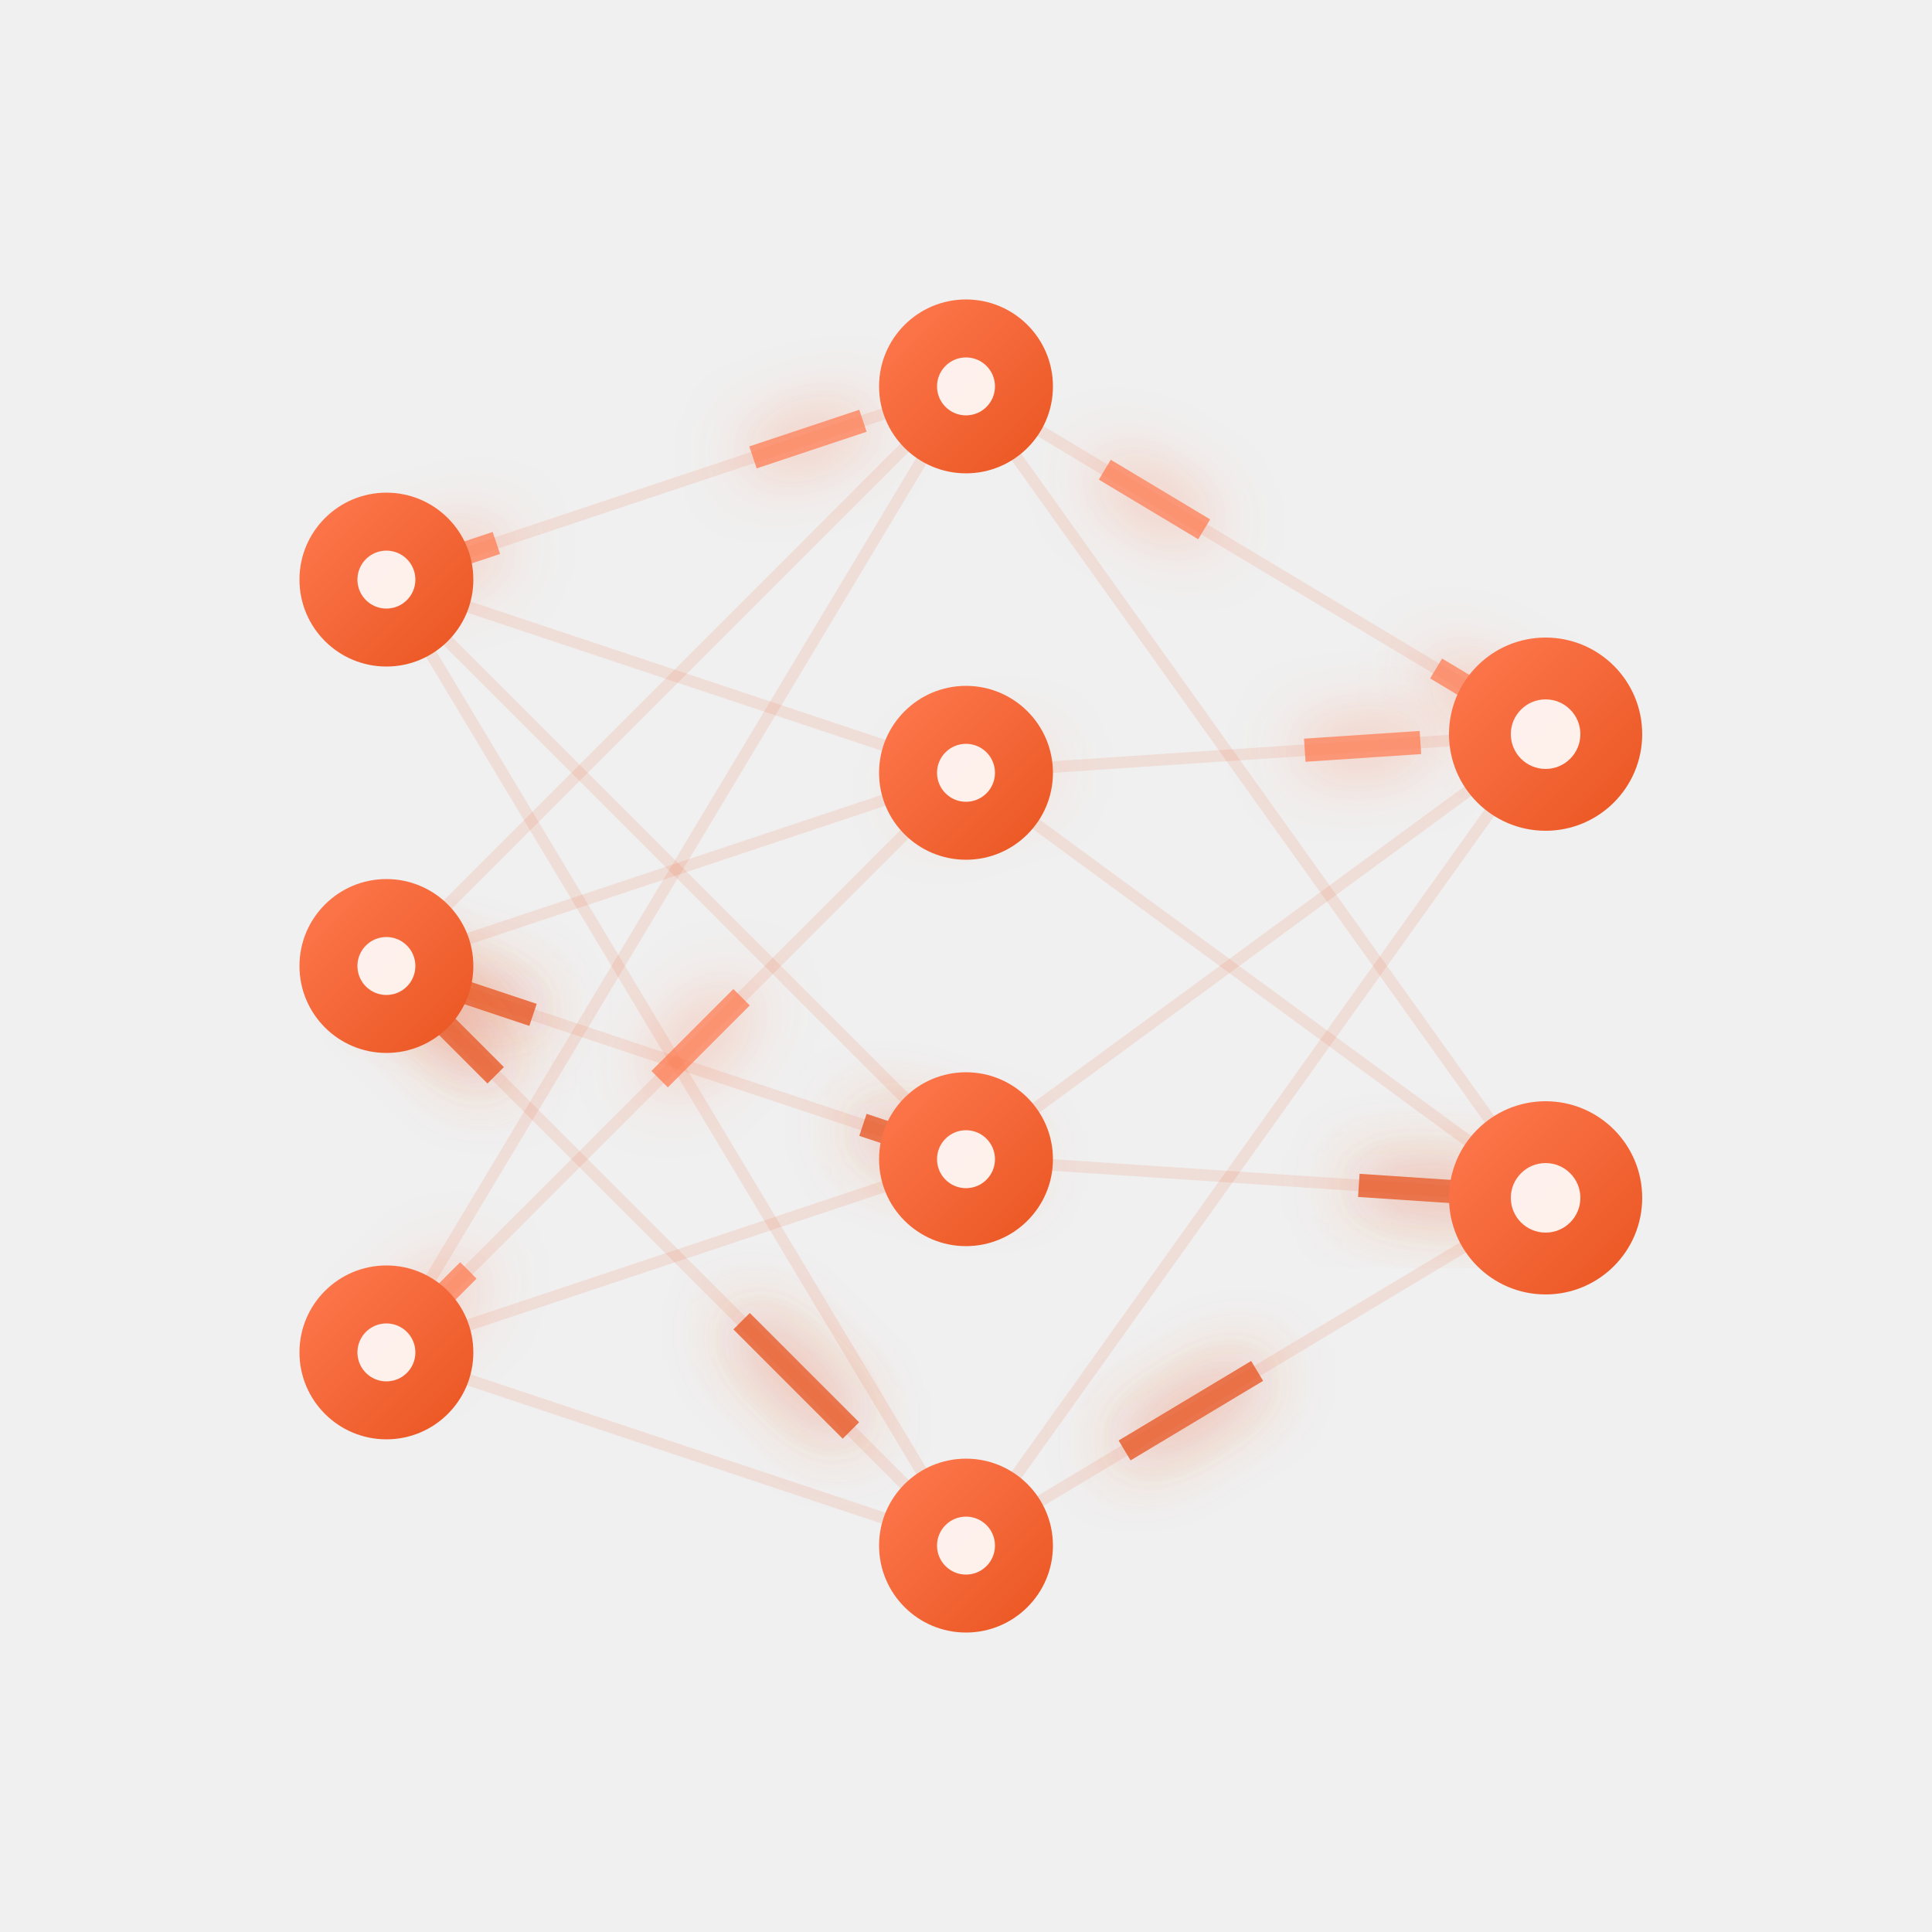
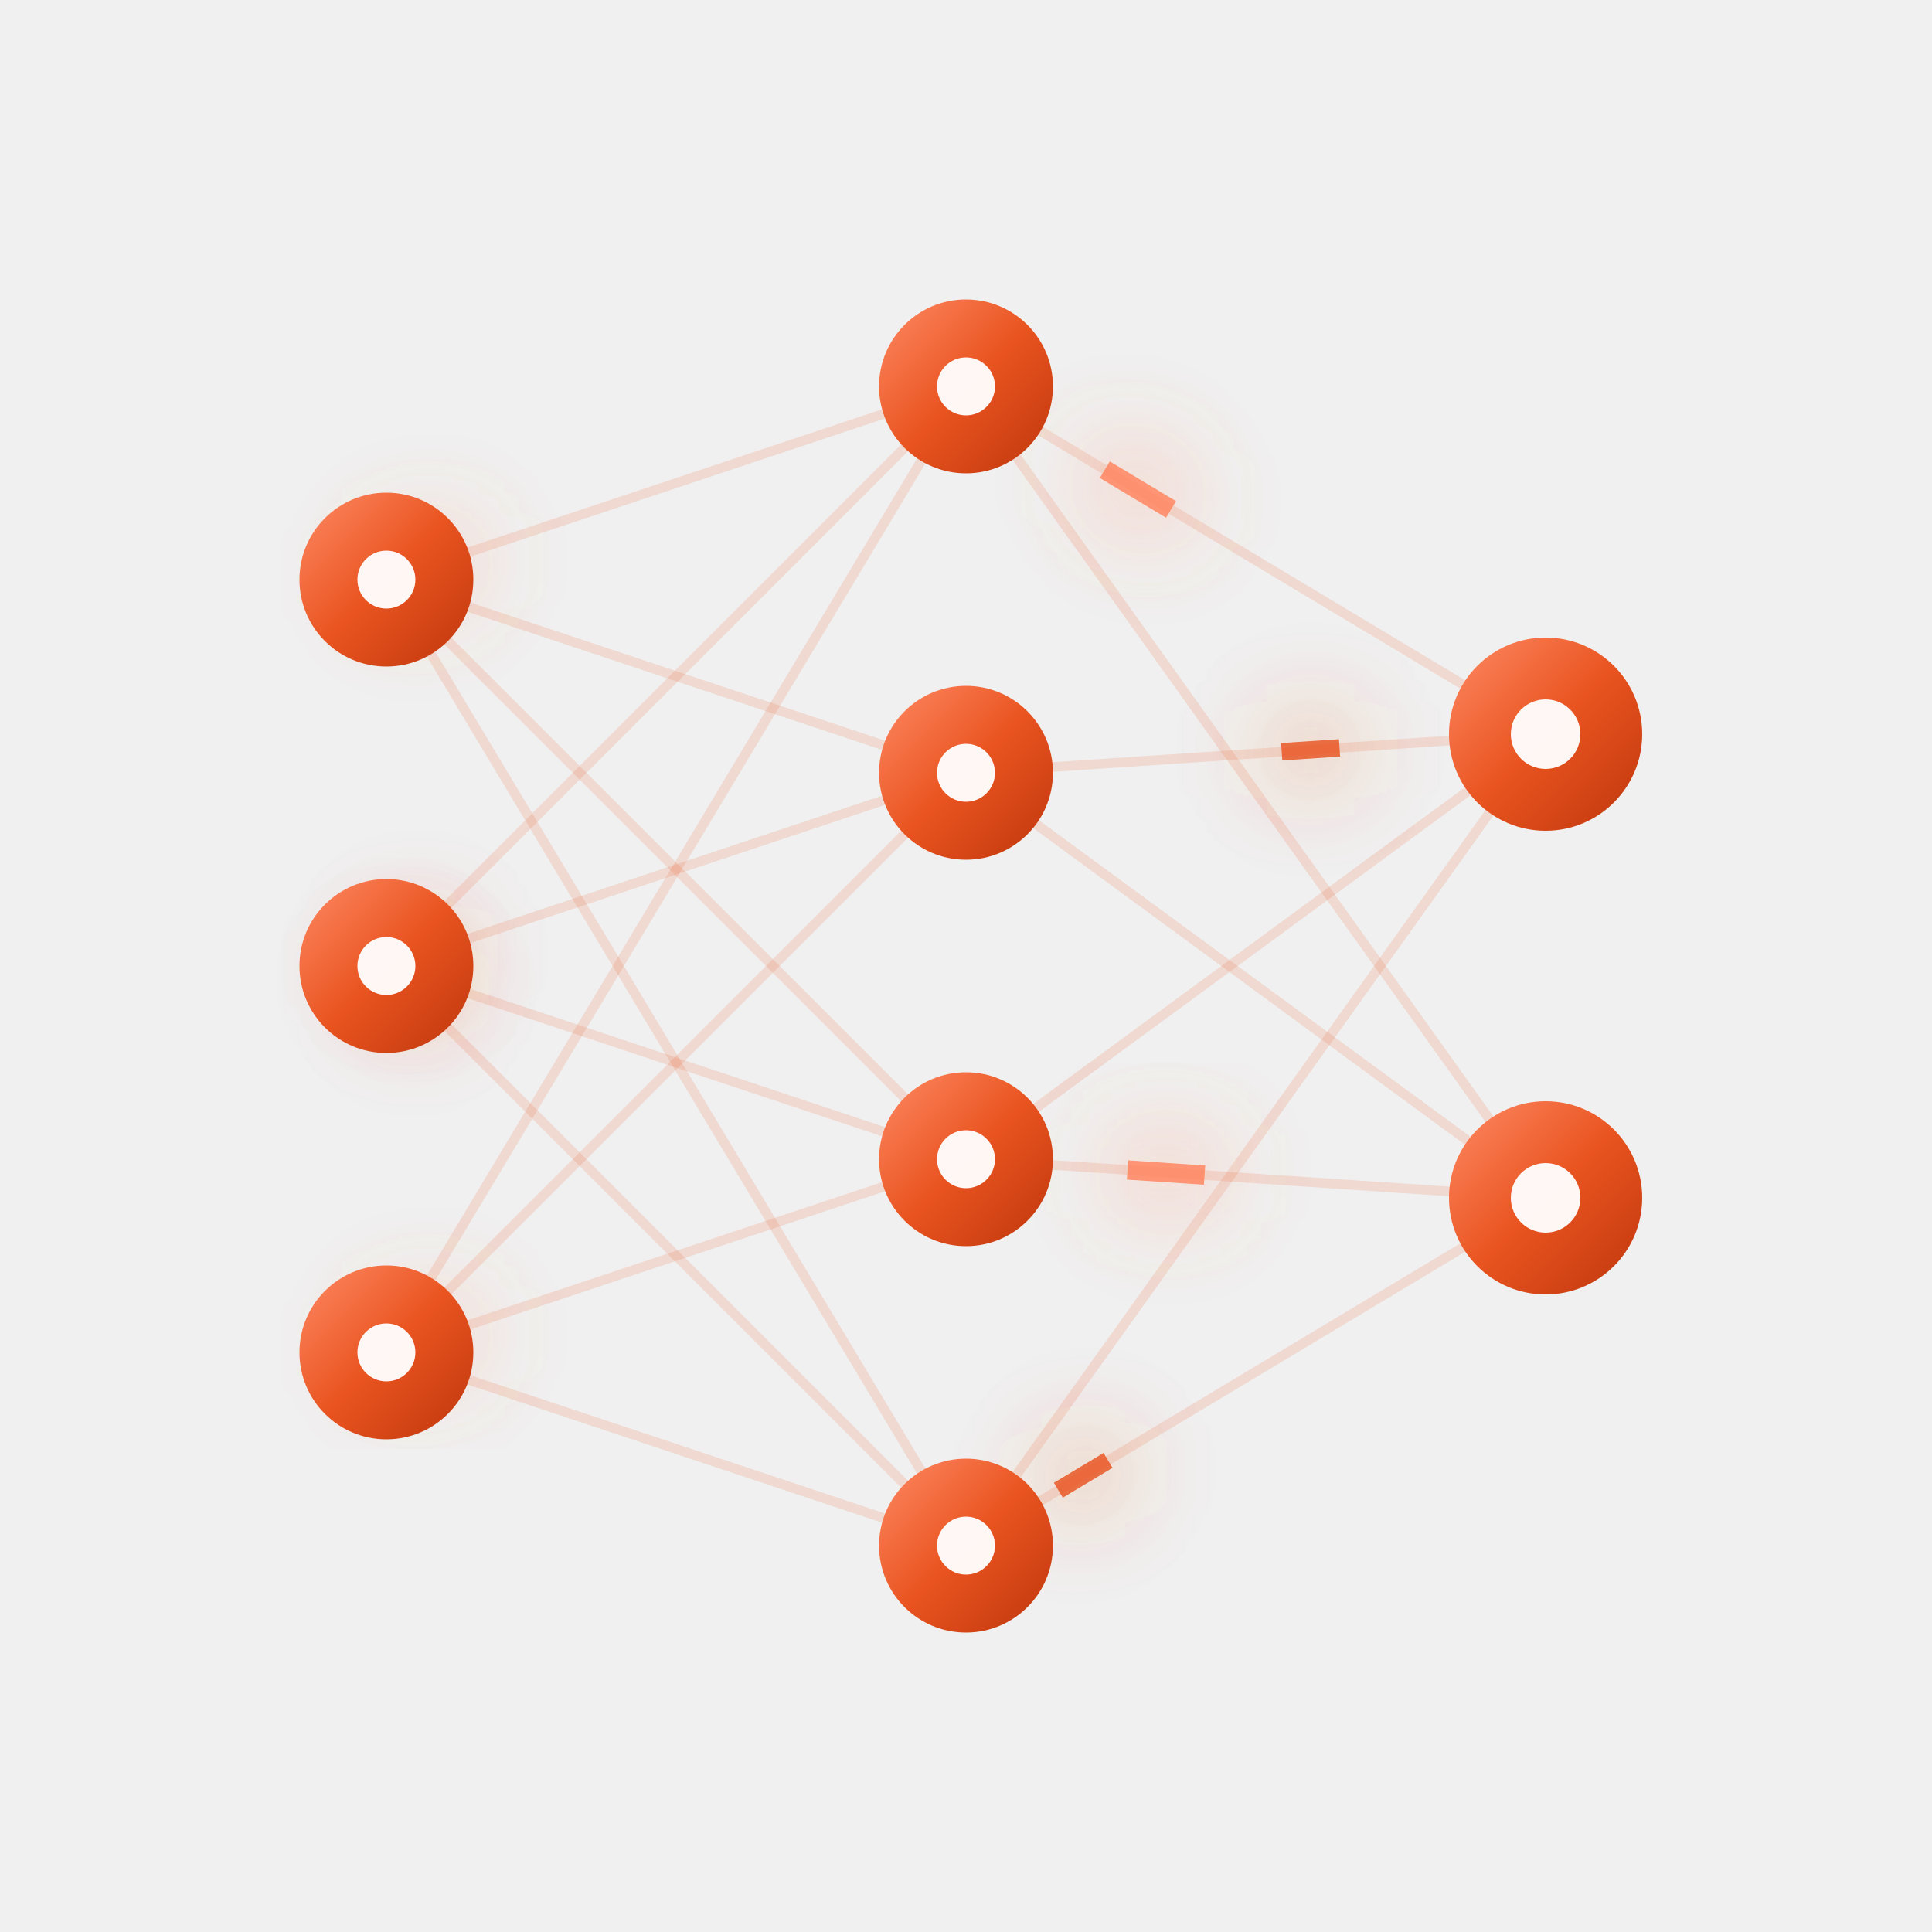
<svg xmlns="http://www.w3.org/2000/svg" viewBox="0 0 100 100" id="ai-bytes-logo">
  <defs>
    <linearGradient id="brand-grad" x1="0%" y1="0%" x2="100%" y2="100%">
-       <stop offset="0%" stop-color="#FF7A50" />
-       <stop offset="100%" stop-color="#E95420" />
+       <stop offset="0%" stop-color="#FF8A65" />
+       <stop offset="50%" stop-color="#E95420" />
+       <stop offset="100%" stop-color="#BF360C" />
    </linearGradient>
-     <filter id="glow" x="-30%" y="-30%" width="160%" height="160%">
-       <feGaussianBlur stdDeviation="1.8" result="blur" />
+     <filter id="glow-heavy" x="-50%" y="-50%" width="200%" height="200%">
+       <feGaussianBlur stdDeviation="2.5" result="blur1" />
+       <feGaussianBlur stdDeviation="1.2" result="blur2" />
      <feMerge>
-         <feMergeNode in="blur" />
+         <feMergeNode in="blur1" />
+         <feMergeNode in="blur2" />
        <feMergeNode in="SourceGraphic" />
      </feMerge>
    </filter>
  </defs>
  <style>
-     /* Global classes */
+     /* Static connecting lines */
    .conn-line {
      stroke: #E95420;
-       stroke-width: 0.6;
-       opacity: 0.12;
-       transition: opacity 0.3s;
+       stroke-width: 0.5;
+       opacity: 0.15;
    }
    html.dark .conn-line {
-       opacity: 0.22;
+       opacity: 0.25;
    }

-     /* Signal flow animations */
-     @keyframes signal-flow {
+     /* Signal flow animations - single flowing neon packets */
+     @keyframes flow-right {
      0% {
-         stroke-dashoffset: 40;
+         stroke-dashoffset: 60;
      }
      100% {
        stroke-dashoffset: 0;
      }
    }
-     .signal-path {
-       stroke: #FF7A50;
-       stroke-width: 1.2;
+     
+     .signal-flow-fast {
+       stroke: #FF8A65;
+       stroke-width: 1.0;
      fill: none;
-       stroke-dasharray: 6, 14;
-       animation: signal-flow 2.2s linear infinite;
-       opacity: 0.75;
-       filter: url(#glow);
+       stroke-dasharray: 4, 36;
+       animation: flow-right 1.4s linear infinite;
+       filter: url(#glow-heavy);
+       opacity: 0.9;
    }
-     .signal-path-2 {
+     
+     .signal-flow-slow {
      stroke: #E95420;
-       stroke-width: 1.2;
+       stroke-width: 0.9;
      fill: none;
-       stroke-dasharray: 8, 18;
-       animation: signal-flow 1.8s linear infinite;
-       opacity: 0.8;
-       filter: url(#glow);
+       stroke-dasharray: 3, 45;
+       animation: flow-right 2.0s linear infinite;
+       filter: url(#glow-heavy);
+       opacity: 0.85;
    }

-     /* Node animations */
-     @keyframes node-pulse {
+     /* Node Core Pulse */
+     @keyframes core-pulse {
      0%, 100% {
-         transform: scale(1);
-         filter: drop-shadow(0 0 1px rgba(233, 84, 32, 0.3));
+         transform: scale(0.9);
+         filter: drop-shadow(0 0 1px rgba(233, 84, 32, 0.4));
      }
      50% {
        transform: scale(1.15);
-         filter: drop-shadow(0 0 5px rgba(233, 84, 32, 0.75));
+         filter: drop-shadow(0 0 6px rgba(233, 84, 32, 0.85));
      }
    }
+     
    .node {
      fill: url(#brand-grad);
      transform-origin: center;
-       animation: node-pulse 3s ease-in-out infinite;
+       animation: core-pulse 2.5s ease-in-out infinite;
    }
+ 
    .node-core {
      fill: #FFFFFF;
-       opacity: 0.9;
+       opacity: 0.95;
    }

-     /* Animation delays for organic/staggered appearance */
-     .node-i1 { animation-delay: 0s; transform-origin: 20px 30px; }
-     .node-i2 { animation-delay: 0.4s; transform-origin: 20px 50px; }
-     .node-i3 { animation-delay: 0.8s; transform-origin: 20px 70px; }
+     /* Expanding Ripples (Figma neural-network style ping wave) */
+     @keyframes ripple-out {
+       0% {
+         r: 3px;
+         opacity: 0.8;
+         stroke-width: 1.2;
+       }
+       50% {
+         opacity: 0.4;
+       }
+       100% {
+         r: 12px;
+         opacity: 0;
+         stroke-width: 0.3;
+       }
+     }

-     .node-h1 { animation-delay: 0.2s; transform-origin: 50px 20px; }
-     .node-h2 { animation-delay: 0.6s; transform-origin: 50px 40px; }
-     .node-h3 { animation-delay: 1.0s; transform-origin: 50px 60px; }
-     .node-h4 { animation-delay: 1.4s; transform-origin: 50px 80px; }
+     .ripple {
+       fill: none;
+       stroke: #FF7A50;
+       animation: ripple-out 2.5s cubic-bezier(0.1, 0.8, 0.3, 1) infinite;
+       pointer-events: none;
+     }

-     .node-o1 { animation-delay: 0.5s; transform-origin: 80px 38px; }
-     .node-o2 { animation-delay: 1.1s; transform-origin: 80px 62px; }
+     /* Animations delays for organic network flow */
+     .nd-i1 { animation-delay: 0.0s; transform-origin: 20px 30px; }
+     .nd-i2 { animation-delay: 0.4s; transform-origin: 20px 50px; }
+     .nd-i3 { animation-delay: 0.8s; transform-origin: 20px 70px; }
+ 
+     .nd-h1 { animation-delay: 0.2s; transform-origin: 50px 20px; }
+     .nd-h2 { animation-delay: 0.6s; transform-origin: 50px 40px; }
+     .nd-h3 { animation-delay: 1.0s; transform-origin: 50px 60px; }
+     .nd-h4 { animation-delay: 1.4s; transform-origin: 50px 80px; }
+ 
+     .nd-o1 { animation-delay: 0.5s; transform-origin: 80px 38px; }
+     .nd-o2 { animation-delay: 1.1s; transform-origin: 80px 62px; }
  </style>
  <line x1="20" y1="30" x2="50" y2="20" class="conn-line" />
  <line x1="20" y1="30" x2="50" y2="40" class="conn-line" />
  <line x1="20" y1="30" x2="50" y2="60" class="conn-line" />
  <line x1="20" y1="30" x2="50" y2="80" class="conn-line" />
  <line x1="20" y1="50" x2="50" y2="20" class="conn-line" />
  <line x1="20" y1="50" x2="50" y2="40" class="conn-line" />
  <line x1="20" y1="50" x2="50" y2="60" class="conn-line" />
  <line x1="20" y1="50" x2="50" y2="80" class="conn-line" />
  <line x1="20" y1="70" x2="50" y2="20" class="conn-line" />
  <line x1="20" y1="70" x2="50" y2="40" class="conn-line" />
  <line x1="20" y1="70" x2="50" y2="60" class="conn-line" />
  <line x1="20" y1="70" x2="50" y2="80" class="conn-line" />
  <line x1="50" y1="20" x2="80" y2="38" class="conn-line" />
  <line x1="50" y1="20" x2="80" y2="62" class="conn-line" />
  <line x1="50" y1="40" x2="80" y2="38" class="conn-line" />
  <line x1="50" y1="40" x2="80" y2="62" class="conn-line" />
  <line x1="50" y1="60" x2="80" y2="38" class="conn-line" />
  <line x1="50" y1="60" x2="80" y2="62" class="conn-line" />
  <line x1="50" y1="80" x2="80" y2="38" class="conn-line" />
  <line x1="50" y1="80" x2="80" y2="62" class="conn-line" />
-   <path d="M20,30 L50,20 L80,38" class="signal-path" />
-   <path d="M20,50 L50,60 L80,62" class="signal-path-2" />
-   <path d="M20,70 L50,40 L80,38" class="signal-path" />
-   <path d="M20,50 L50,80 L80,62" class="signal-path-2" />
-   <circle cx="20" cy="30" r="4.5" class="node node-i1" />
+   <path d="M20,30 L50,20 L80,38" class="signal-flow-fast" />
+   <path d="M20,70 L50,60 L80,62" class="signal-flow-fast" />
+   <path d="M20,50 L50,40 L80,38" class="signal-flow-slow" />
+   <path d="M20,50 L50,80 L80,62" class="signal-flow-slow" />
+   <circle cx="20" cy="30" class="ripple nd-i1" />
+   <circle cx="20" cy="50" class="ripple nd-i2" />
+   <circle cx="20" cy="70" class="ripple nd-i3" />
+   <circle cx="50" cy="20" class="ripple nd-h1" />
+   <circle cx="50" cy="40" class="ripple nd-h2" />
+   <circle cx="50" cy="60" class="ripple nd-h3" />
+   <circle cx="50" cy="80" class="ripple nd-h4" />
+   <circle cx="80" cy="38" class="ripple nd-o1" />
+   <circle cx="80" cy="62" class="ripple nd-o2" />
+   <circle cx="20" cy="30" r="4.5" class="node nd-i1" />
  <circle cx="20" cy="30" r="1.5" class="node-core" />
-   <circle cx="20" cy="50" r="4.5" class="node node-i2" />
+   <circle cx="20" cy="50" r="4.5" class="node nd-i2" />
  <circle cx="20" cy="50" r="1.5" class="node-core" />
-   <circle cx="20" cy="70" r="4.5" class="node node-i3" />
+   <circle cx="20" cy="70" r="4.5" class="node nd-i3" />
  <circle cx="20" cy="70" r="1.5" class="node-core" />
-   <circle cx="50" cy="20" r="4.5" class="node node-h1" />
+   <circle cx="50" cy="20" r="4.5" class="node nd-h1" />
  <circle cx="50" cy="20" r="1.5" class="node-core" />
-   <circle cx="50" cy="40" r="4.5" class="node node-h2" />
+   <circle cx="50" cy="40" r="4.5" class="node nd-h2" />
  <circle cx="50" cy="40" r="1.5" class="node-core" />
-   <circle cx="50" cy="60" r="4.5" class="node node-h3" />
+   <circle cx="50" cy="60" r="4.5" class="node nd-h3" />
  <circle cx="50" cy="60" r="1.5" class="node-core" />
-   <circle cx="50" cy="80" r="4.5" class="node node-h4" />
+   <circle cx="50" cy="80" r="4.5" class="node nd-h4" />
  <circle cx="50" cy="80" r="1.5" class="node-core" />
-   <circle cx="80" cy="38" r="5" class="node node-o1" />
+   <circle cx="80" cy="38" r="5" class="node nd-o1" />
  <circle cx="80" cy="38" r="1.8" class="node-core" />
-   <circle cx="80" cy="62" r="5" class="node node-o2" />
+   <circle cx="80" cy="62" r="5" class="node nd-o2" />
  <circle cx="80" cy="62" r="1.8" class="node-core" />
</svg>
